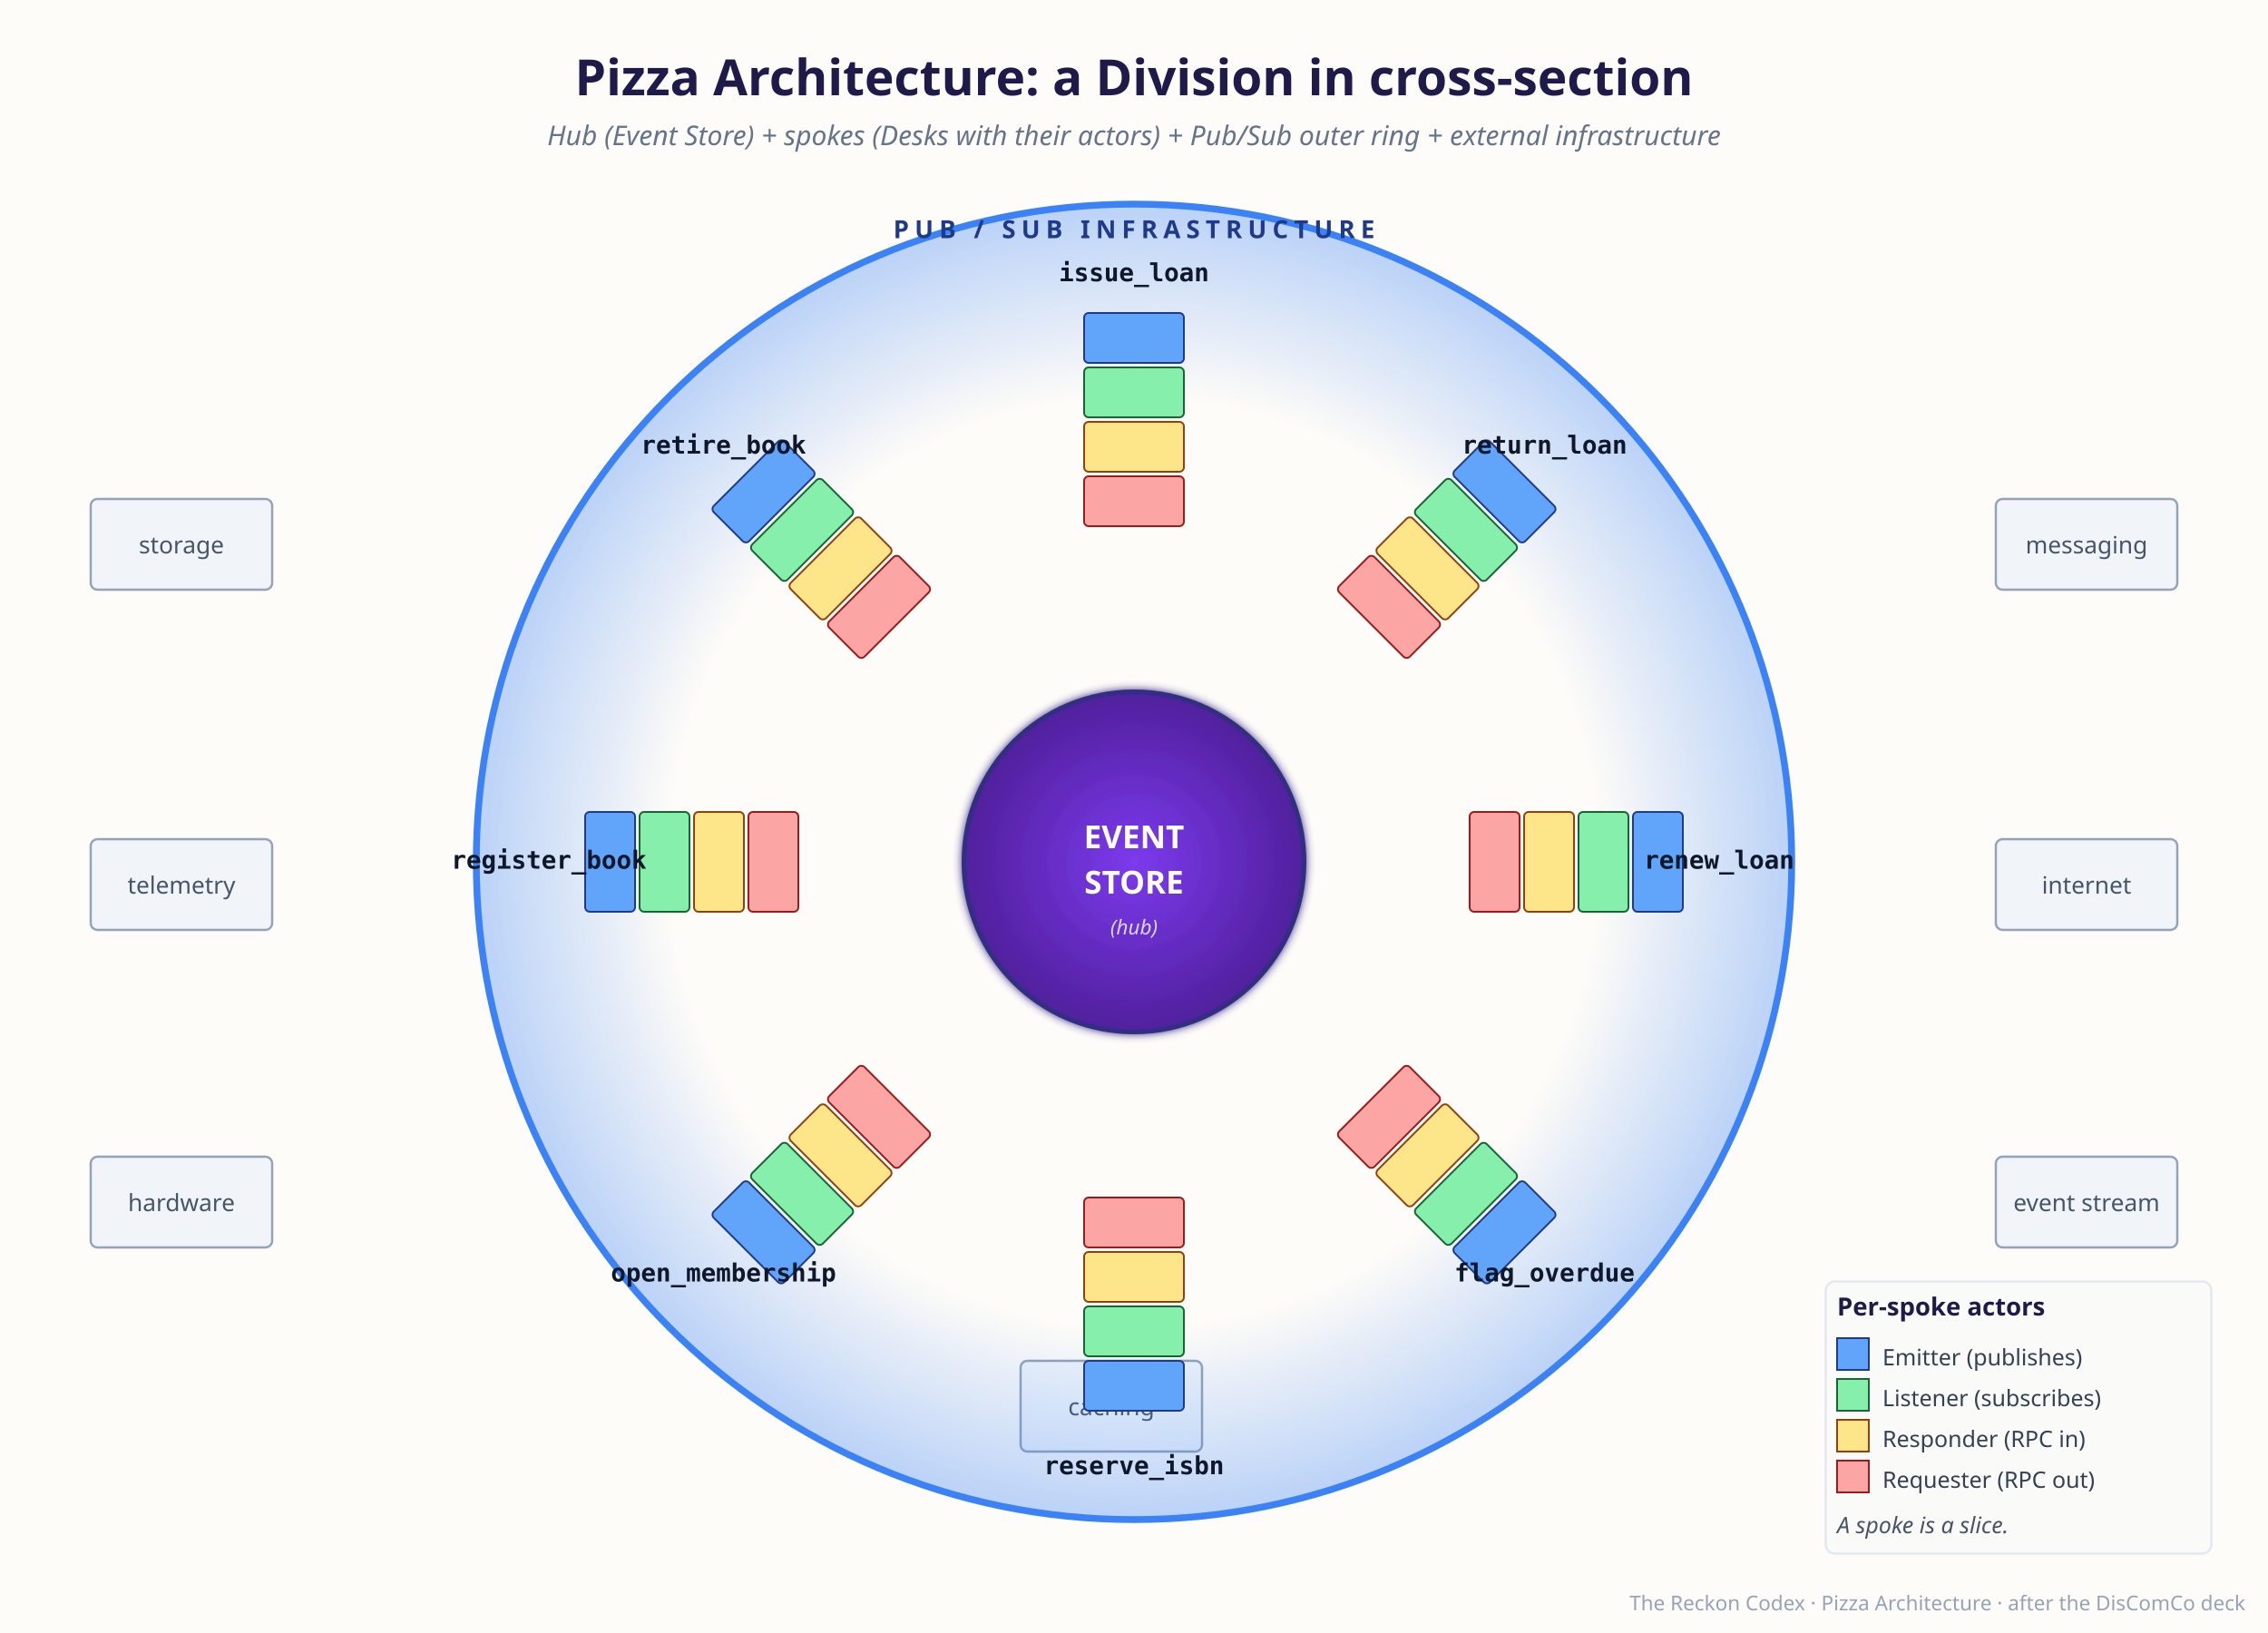
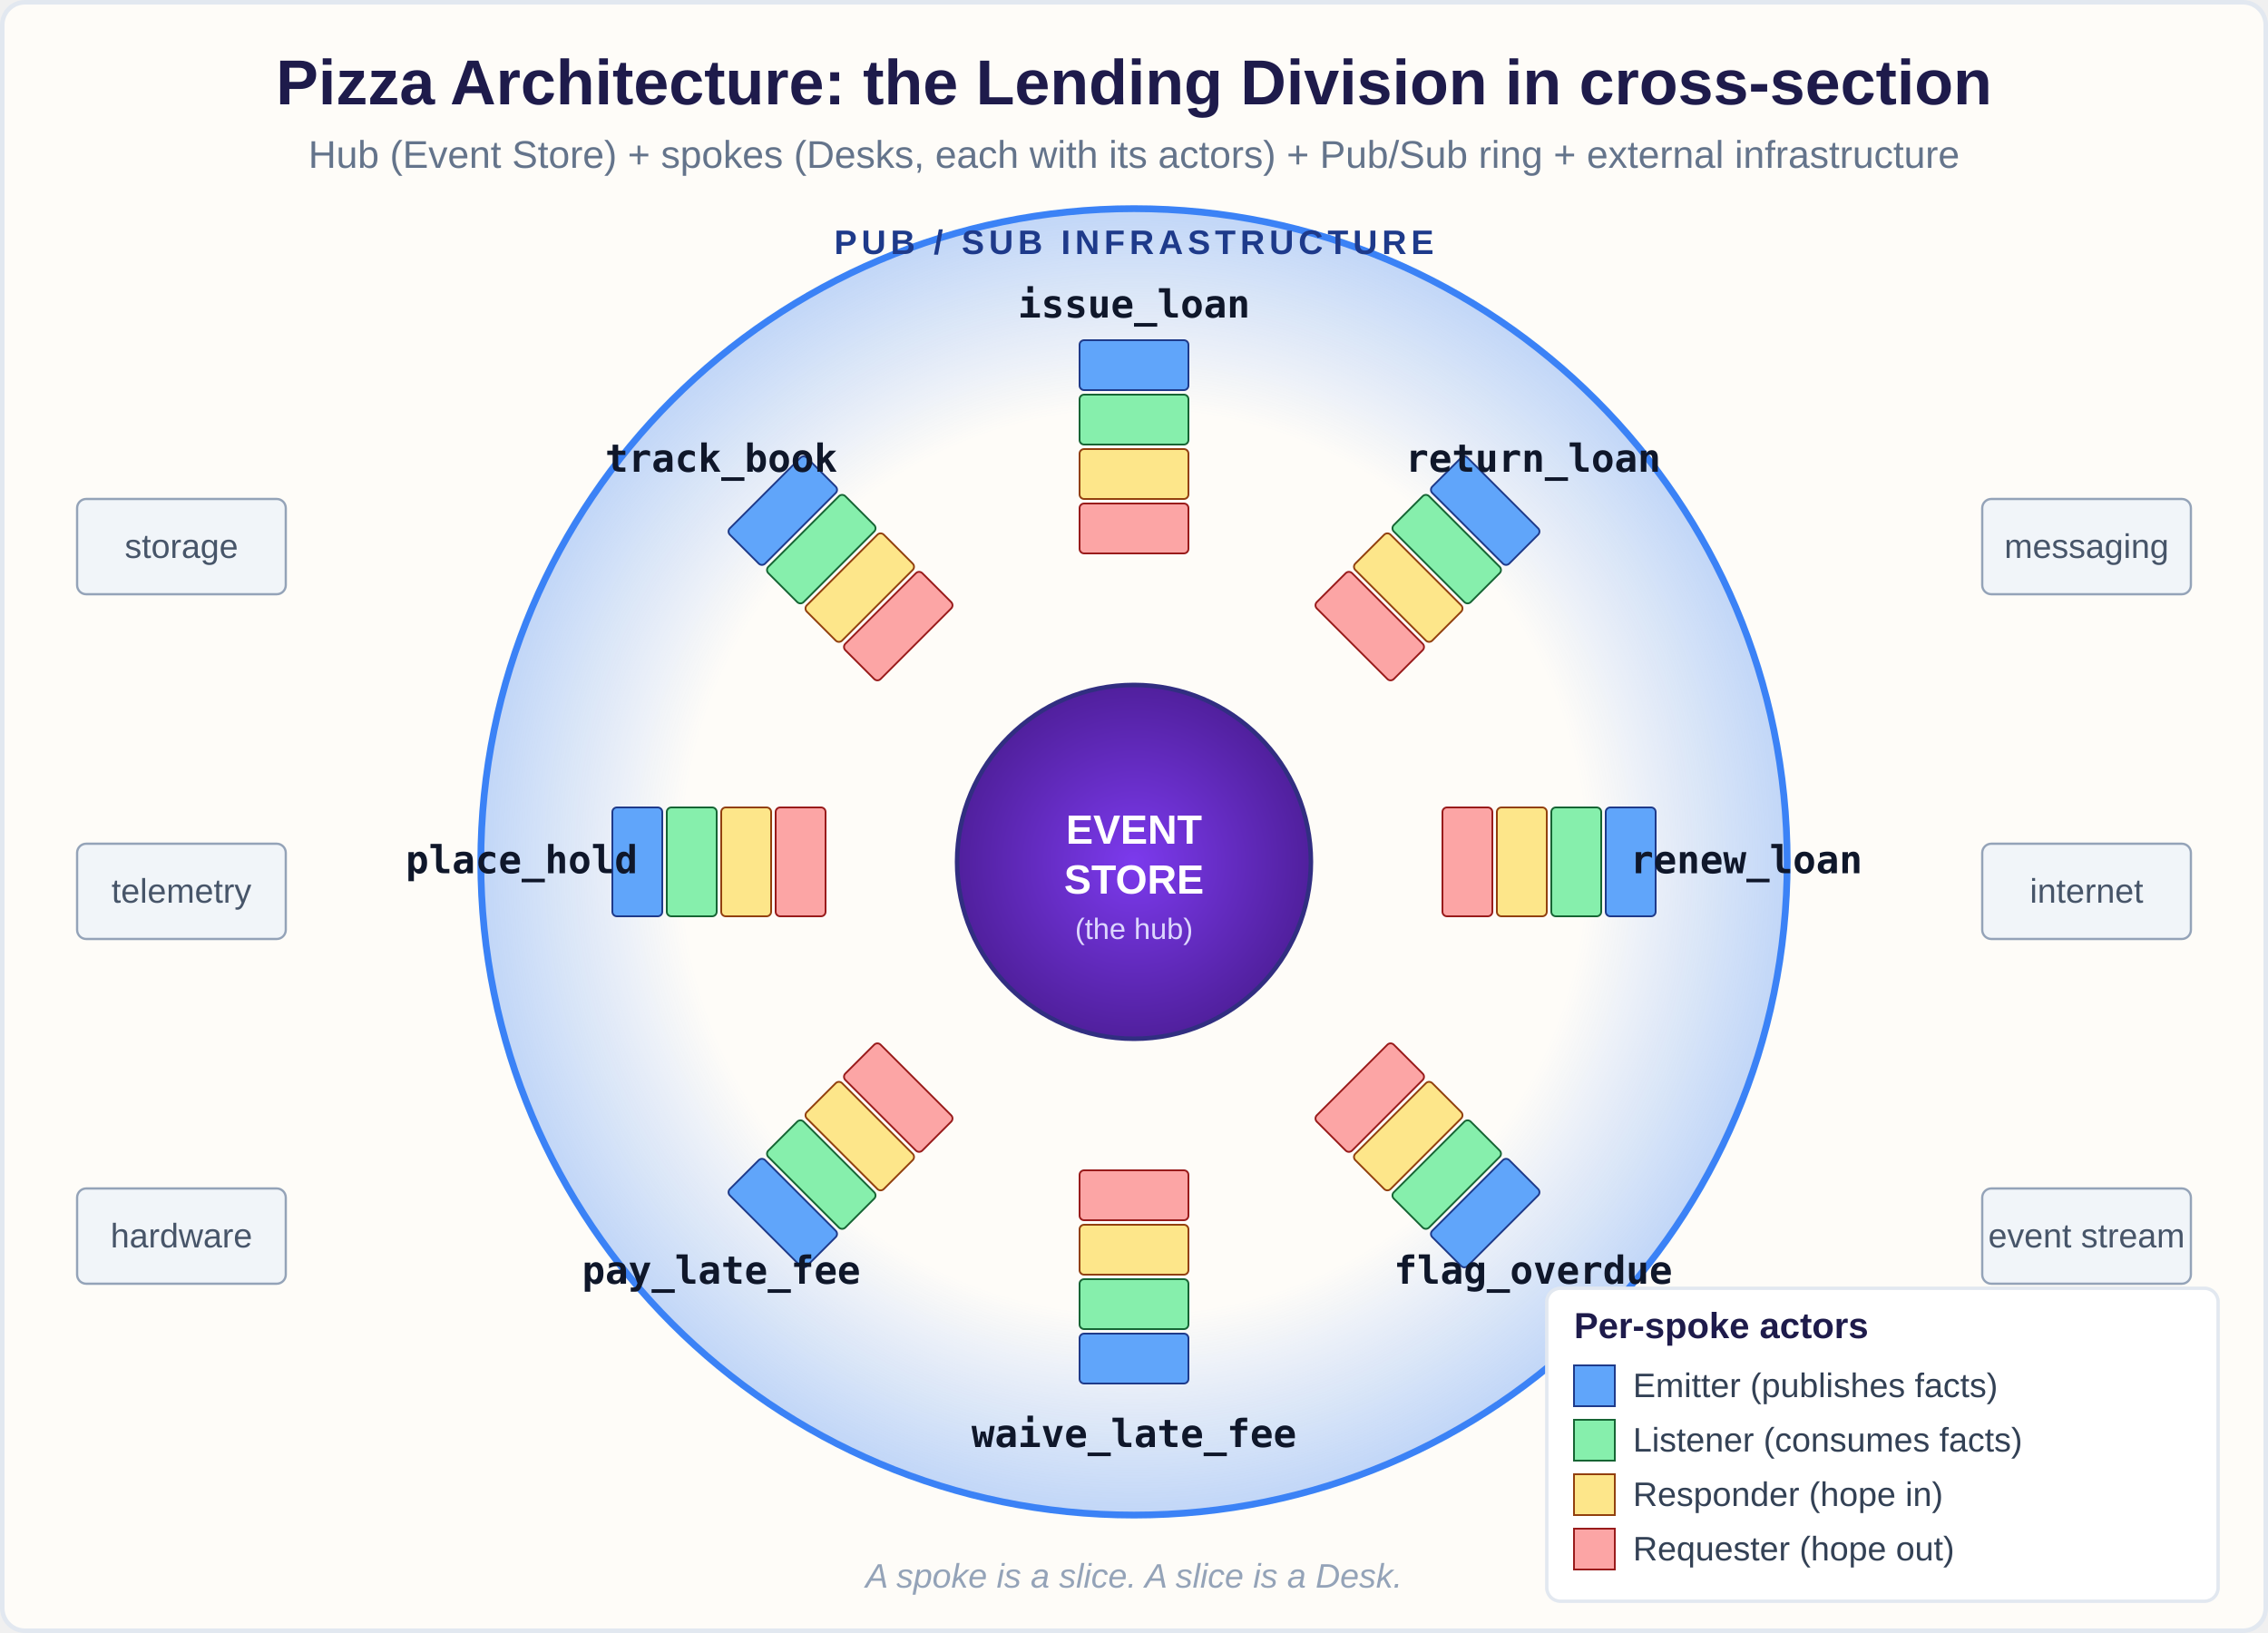
- <svg xmlns="http://www.w3.org/2000/svg" viewBox="0 0 1000 720" font-family="system-ui, sans-serif">
+ <svg xmlns="http://www.w3.org/2000/svg" viewBox="0 0 1000 720" font-family="'Helvetica Neue',Arial,sans-serif">
  <defs>
    <radialGradient id="hub" cx="50%" cy="50%" r="55%">
      <stop offset="0%" stop-color="#7c3aed" />
      <stop offset="100%" stop-color="#4c1d95" />
    </radialGradient>
    <radialGradient id="pubsub" cx="50%" cy="50%" r="50%">
      <stop offset="70%" stop-color="#3b82f6" stop-opacity="0" />
-       <stop offset="100%" stop-color="#3b82f6" stop-opacity="0.35" />
+       <stop offset="100%" stop-color="#3b82f6" stop-opacity="0.30" />
    </radialGradient>
-     <filter id="soft" x="-20%" y="-20%" width="140%" height="140%">
-       <feGaussianBlur stdDeviation="2" result="b" />
-       <feMerge>
-         <feMergeNode in="b" />
-         <feMergeNode in="SourceGraphic" />
-       </feMerge>
-     </filter>
  </defs>
-   <rect width="1000" height="720" fill="#fefcf8" />
-   <text x="500" y="42" text-anchor="middle" font-size="22" font-weight="700" fill="#1e1b4b">Pizza Architecture: a Division in cross-section</text>
-   <text x="500" y="64" text-anchor="middle" font-size="12" fill="#64748b" font-style="italic">Hub (Event Store) + spokes (Desks with their actors) + Pub/Sub outer ring + external infrastructure</text>
-   <g font-size="10.5" fill="#475569" text-anchor="middle">
-     <rect x="40" y="220" width="80" height="40" fill="#f1f5f9" stroke="#94a3b8" stroke-width="1" rx="3" />
-     <text x="80" y="244">storage</text>
-     <rect x="40" y="370" width="80" height="40" fill="#f1f5f9" stroke="#94a3b8" stroke-width="1" rx="3" />
-     <text x="80" y="394">telemetry</text>
-     <rect x="40" y="510" width="80" height="40" fill="#f1f5f9" stroke="#94a3b8" stroke-width="1" rx="3" />
-     <text x="80" y="534">hardware</text>
-     <rect x="450" y="600" width="80" height="40" fill="#f1f5f9" stroke="#94a3b8" stroke-width="1" rx="3" />
-     <text x="490" y="624">caching</text>
-     <rect x="880" y="220" width="80" height="40" fill="#f1f5f9" stroke="#94a3b8" stroke-width="1" rx="3" />
-     <text x="920" y="244">messaging</text>
-     <rect x="880" y="370" width="80" height="40" fill="#f1f5f9" stroke="#94a3b8" stroke-width="1" rx="3" />
-     <text x="920" y="394">internet</text>
-     <rect x="880" y="510" width="80" height="40" fill="#f1f5f9" stroke="#94a3b8" stroke-width="1" rx="3" />
-     <text x="920" y="534">event stream</text>
+   <rect x="1" y="1" width="998" height="718" fill="#fefcf8" stroke="#e2e8f0" stroke-width="2" rx="10" />
+   <text x="500" y="46" text-anchor="middle" font-size="28" font-weight="700" fill="#1e1b4b">Pizza Architecture: the Lending Division in cross-section</text>
+   <text x="500" y="74" text-anchor="middle" font-size="17" fill="#64748b">Hub (Event Store) + spokes (Desks, each with its actors) + Pub/Sub ring + external infrastructure</text>
+   <g font-size="15" fill="#475569" text-anchor="middle">
+     <rect x="34" y="220" width="92" height="42" fill="#f1f5f9" stroke="#94a3b8" stroke-width="1" rx="4" />
+     <text x="80" y="246">storage</text>
+     <rect x="34" y="372" width="92" height="42" fill="#f1f5f9" stroke="#94a3b8" stroke-width="1" rx="4" />
+     <text x="80" y="398">telemetry</text>
+     <rect x="34" y="524" width="92" height="42" fill="#f1f5f9" stroke="#94a3b8" stroke-width="1" rx="4" />
+     <text x="80" y="550">hardware</text>
+     <rect x="874" y="220" width="92" height="42" fill="#f1f5f9" stroke="#94a3b8" stroke-width="1" rx="4" />
+     <text x="920" y="246">messaging</text>
+     <rect x="874" y="372" width="92" height="42" fill="#f1f5f9" stroke="#94a3b8" stroke-width="1" rx="4" />
+     <text x="920" y="398">internet</text>
+     <rect x="874" y="524" width="92" height="42" fill="#f1f5f9" stroke="#94a3b8" stroke-width="1" rx="4" />
+     <text x="920" y="550">event stream</text>
  </g>
-   <circle cx="500" cy="380" r="290" fill="url(#pubsub)" stroke="#3b82f6" stroke-width="3" />
-   <text x="500" y="105" text-anchor="middle" font-size="11" font-weight="700" fill="#1e3a8a" letter-spacing="2.5">PUB / SUB INFRASTRUCTURE</text>
+   <circle cx="500" cy="380" r="288" fill="url(#pubsub)" stroke="#3b82f6" stroke-width="3" />
+   <text x="500" y="112" text-anchor="middle" font-size="15" font-weight="700" fill="#1e3a8a" letter-spacing="2">PUB / SUB INFRASTRUCTURE</text>
  <g>
    <g transform="rotate(0 500 380)">
-       <rect x="478" y="138" width="44" height="22" fill="#60a5fa" stroke="#1e3a8a" stroke-width="0.8" rx="2" />
-       <rect x="478" y="162" width="44" height="22" fill="#86efac" stroke="#166534" stroke-width="0.8" rx="2" />
-       <rect x="478" y="186" width="44" height="22" fill="#fde68a" stroke="#92400e" stroke-width="0.8" rx="2" />
-       <rect x="478" y="210" width="44" height="22" fill="#fca5a5" stroke="#991b1b" stroke-width="0.8" rx="2" />
+       <rect x="476" y="150" width="48" height="22" fill="#60a5fa" stroke="#1e3a8a" stroke-width="0.8" rx="2" />
+       <rect x="476" y="174" width="48" height="22" fill="#86efac" stroke="#166534" stroke-width="0.8" rx="2" />
+       <rect x="476" y="198" width="48" height="22" fill="#fde68a" stroke="#92400e" stroke-width="0.8" rx="2" />
+       <rect x="476" y="222" width="48" height="22" fill="#fca5a5" stroke="#991b1b" stroke-width="0.8" rx="2" />
    </g>
-     <text x="500" y="124" text-anchor="middle" font-size="11" font-family="monospace" font-weight="700" fill="#0f172a">issue_loan</text>
+     <text x="500" y="140" text-anchor="middle" font-size="17" font-family="monospace" font-weight="700" fill="#0f172a">issue_loan</text>
    <g transform="rotate(45 500 380)">
-       <rect x="478" y="138" width="44" height="22" fill="#60a5fa" stroke="#1e3a8a" stroke-width="0.8" rx="2" />
-       <rect x="478" y="162" width="44" height="22" fill="#86efac" stroke="#166534" stroke-width="0.8" rx="2" />
-       <rect x="478" y="186" width="44" height="22" fill="#fde68a" stroke="#92400e" stroke-width="0.8" rx="2" />
-       <rect x="478" y="210" width="44" height="22" fill="#fca5a5" stroke="#991b1b" stroke-width="0.8" rx="2" />
+       <rect x="476" y="150" width="48" height="22" fill="#60a5fa" stroke="#1e3a8a" stroke-width="0.8" rx="2" />
+       <rect x="476" y="174" width="48" height="22" fill="#86efac" stroke="#166534" stroke-width="0.8" rx="2" />
+       <rect x="476" y="198" width="48" height="22" fill="#fde68a" stroke="#92400e" stroke-width="0.8" rx="2" />
+       <rect x="476" y="222" width="48" height="22" fill="#fca5a5" stroke="#991b1b" stroke-width="0.8" rx="2" />
    </g>
-     <text x="681" y="200" text-anchor="middle" font-size="11" font-family="monospace" font-weight="700" fill="#0f172a">return_loan</text>
+     <text x="676" y="208" text-anchor="middle" font-size="17" font-family="monospace" font-weight="700" fill="#0f172a">return_loan</text>
    <g transform="rotate(90 500 380)">
-       <rect x="478" y="138" width="44" height="22" fill="#60a5fa" stroke="#1e3a8a" stroke-width="0.8" rx="2" />
-       <rect x="478" y="162" width="44" height="22" fill="#86efac" stroke="#166534" stroke-width="0.8" rx="2" />
-       <rect x="478" y="186" width="44" height="22" fill="#fde68a" stroke="#92400e" stroke-width="0.8" rx="2" />
-       <rect x="478" y="210" width="44" height="22" fill="#fca5a5" stroke="#991b1b" stroke-width="0.8" rx="2" />
+       <rect x="476" y="150" width="48" height="22" fill="#60a5fa" stroke="#1e3a8a" stroke-width="0.8" rx="2" />
+       <rect x="476" y="174" width="48" height="22" fill="#86efac" stroke="#166534" stroke-width="0.8" rx="2" />
+       <rect x="476" y="198" width="48" height="22" fill="#fde68a" stroke="#92400e" stroke-width="0.8" rx="2" />
+       <rect x="476" y="222" width="48" height="22" fill="#fca5a5" stroke="#991b1b" stroke-width="0.8" rx="2" />
    </g>
-     <text x="758" y="383" text-anchor="middle" font-size="11" font-family="monospace" font-weight="700" fill="#0f172a">renew_loan</text>
+     <text x="770" y="385" text-anchor="middle" font-size="17" font-family="monospace" font-weight="700" fill="#0f172a">renew_loan</text>
    <g transform="rotate(135 500 380)">
-       <rect x="478" y="138" width="44" height="22" fill="#60a5fa" stroke="#1e3a8a" stroke-width="0.8" rx="2" />
-       <rect x="478" y="162" width="44" height="22" fill="#86efac" stroke="#166534" stroke-width="0.8" rx="2" />
-       <rect x="478" y="186" width="44" height="22" fill="#fde68a" stroke="#92400e" stroke-width="0.8" rx="2" />
-       <rect x="478" y="210" width="44" height="22" fill="#fca5a5" stroke="#991b1b" stroke-width="0.8" rx="2" />
+       <rect x="476" y="150" width="48" height="22" fill="#60a5fa" stroke="#1e3a8a" stroke-width="0.8" rx="2" />
+       <rect x="476" y="174" width="48" height="22" fill="#86efac" stroke="#166534" stroke-width="0.8" rx="2" />
+       <rect x="476" y="198" width="48" height="22" fill="#fde68a" stroke="#92400e" stroke-width="0.8" rx="2" />
+       <rect x="476" y="222" width="48" height="22" fill="#fca5a5" stroke="#991b1b" stroke-width="0.8" rx="2" />
    </g>
-     <text x="681" y="565" text-anchor="middle" font-size="11" font-family="monospace" font-weight="700" fill="#0f172a">flag_overdue</text>
+     <text x="676" y="566" text-anchor="middle" font-size="17" font-family="monospace" font-weight="700" fill="#0f172a">flag_overdue</text>
    <g transform="rotate(180 500 380)">
-       <rect x="478" y="138" width="44" height="22" fill="#60a5fa" stroke="#1e3a8a" stroke-width="0.8" rx="2" />
-       <rect x="478" y="162" width="44" height="22" fill="#86efac" stroke="#166534" stroke-width="0.8" rx="2" />
-       <rect x="478" y="186" width="44" height="22" fill="#fde68a" stroke="#92400e" stroke-width="0.8" rx="2" />
-       <rect x="478" y="210" width="44" height="22" fill="#fca5a5" stroke="#991b1b" stroke-width="0.8" rx="2" />
+       <rect x="476" y="150" width="48" height="22" fill="#60a5fa" stroke="#1e3a8a" stroke-width="0.8" rx="2" />
+       <rect x="476" y="174" width="48" height="22" fill="#86efac" stroke="#166534" stroke-width="0.8" rx="2" />
+       <rect x="476" y="198" width="48" height="22" fill="#fde68a" stroke="#92400e" stroke-width="0.8" rx="2" />
+       <rect x="476" y="222" width="48" height="22" fill="#fca5a5" stroke="#991b1b" stroke-width="0.8" rx="2" />
    </g>
-     <text x="500" y="650" text-anchor="middle" font-size="11" font-family="monospace" font-weight="700" fill="#0f172a">reserve_isbn</text>
+     <text x="500" y="638" text-anchor="middle" font-size="17" font-family="monospace" font-weight="700" fill="#0f172a">waive_late_fee</text>
    <g transform="rotate(225 500 380)">
-       <rect x="478" y="138" width="44" height="22" fill="#60a5fa" stroke="#1e3a8a" stroke-width="0.8" rx="2" />
-       <rect x="478" y="162" width="44" height="22" fill="#86efac" stroke="#166534" stroke-width="0.8" rx="2" />
-       <rect x="478" y="186" width="44" height="22" fill="#fde68a" stroke="#92400e" stroke-width="0.8" rx="2" />
-       <rect x="478" y="210" width="44" height="22" fill="#fca5a5" stroke="#991b1b" stroke-width="0.8" rx="2" />
+       <rect x="476" y="150" width="48" height="22" fill="#60a5fa" stroke="#1e3a8a" stroke-width="0.8" rx="2" />
+       <rect x="476" y="174" width="48" height="22" fill="#86efac" stroke="#166534" stroke-width="0.8" rx="2" />
+       <rect x="476" y="198" width="48" height="22" fill="#fde68a" stroke="#92400e" stroke-width="0.8" rx="2" />
+       <rect x="476" y="222" width="48" height="22" fill="#fca5a5" stroke="#991b1b" stroke-width="0.8" rx="2" />
    </g>
-     <text x="319" y="565" text-anchor="middle" font-size="11" font-family="monospace" font-weight="700" fill="#0f172a">open_membership</text>
+     <text x="318" y="566" text-anchor="middle" font-size="17" font-family="monospace" font-weight="700" fill="#0f172a">pay_late_fee</text>
    <g transform="rotate(270 500 380)">
-       <rect x="478" y="138" width="44" height="22" fill="#60a5fa" stroke="#1e3a8a" stroke-width="0.8" rx="2" />
-       <rect x="478" y="162" width="44" height="22" fill="#86efac" stroke="#166534" stroke-width="0.8" rx="2" />
-       <rect x="478" y="186" width="44" height="22" fill="#fde68a" stroke="#92400e" stroke-width="0.8" rx="2" />
-       <rect x="478" y="210" width="44" height="22" fill="#fca5a5" stroke="#991b1b" stroke-width="0.8" rx="2" />
+       <rect x="476" y="150" width="48" height="22" fill="#60a5fa" stroke="#1e3a8a" stroke-width="0.8" rx="2" />
+       <rect x="476" y="174" width="48" height="22" fill="#86efac" stroke="#166534" stroke-width="0.8" rx="2" />
+       <rect x="476" y="198" width="48" height="22" fill="#fde68a" stroke="#92400e" stroke-width="0.8" rx="2" />
+       <rect x="476" y="222" width="48" height="22" fill="#fca5a5" stroke="#991b1b" stroke-width="0.8" rx="2" />
    </g>
-     <text x="242" y="383" text-anchor="middle" font-size="11" font-family="monospace" font-weight="700" fill="#0f172a">register_book</text>
+     <text x="230" y="385" text-anchor="middle" font-size="17" font-family="monospace" font-weight="700" fill="#0f172a">place_hold</text>
    <g transform="rotate(315 500 380)">
-       <rect x="478" y="138" width="44" height="22" fill="#60a5fa" stroke="#1e3a8a" stroke-width="0.8" rx="2" />
-       <rect x="478" y="162" width="44" height="22" fill="#86efac" stroke="#166534" stroke-width="0.8" rx="2" />
-       <rect x="478" y="186" width="44" height="22" fill="#fde68a" stroke="#92400e" stroke-width="0.8" rx="2" />
-       <rect x="478" y="210" width="44" height="22" fill="#fca5a5" stroke="#991b1b" stroke-width="0.8" rx="2" />
+       <rect x="476" y="150" width="48" height="22" fill="#60a5fa" stroke="#1e3a8a" stroke-width="0.8" rx="2" />
+       <rect x="476" y="174" width="48" height="22" fill="#86efac" stroke="#166534" stroke-width="0.8" rx="2" />
+       <rect x="476" y="198" width="48" height="22" fill="#fde68a" stroke="#92400e" stroke-width="0.8" rx="2" />
+       <rect x="476" y="222" width="48" height="22" fill="#fca5a5" stroke="#991b1b" stroke-width="0.8" rx="2" />
    </g>
-     <text x="319" y="200" text-anchor="middle" font-size="11" font-family="monospace" font-weight="700" fill="#0f172a">retire_book</text>
+     <text x="318" y="208" text-anchor="middle" font-size="17" font-family="monospace" font-weight="700" fill="#0f172a">track_book</text>
  </g>
-   <circle cx="500" cy="380" r="75" fill="url(#hub)" stroke="#312e81" stroke-width="2" filter="url(#soft)" />
-   <text x="500" y="374" text-anchor="middle" font-size="14" font-weight="700" fill="#fff">EVENT</text>
-   <text x="500" y="394" text-anchor="middle" font-size="14" font-weight="700" fill="#fff">STORE</text>
-   <text x="500" y="412" text-anchor="middle" font-size="9" fill="#ddd6fe" font-style="italic">(hub)</text>
-   <g transform="translate(810, 580)">
-     <rect x="-5" y="-15" width="170" height="120" fill="#fafaf9" stroke="#e2e8f0" stroke-width="1" rx="4" />
-     <text x="0" y="0" font-size="11" font-weight="700" fill="#1e1b4b">Per-spoke actors</text>
-     <rect x="0" y="10" width="14" height="14" fill="#60a5fa" stroke="#1e3a8a" stroke-width="0.8" />
-     <text x="20" y="22" font-size="10" fill="#334155">Emitter (publishes)</text>
-     <rect x="0" y="28" width="14" height="14" fill="#86efac" stroke="#166534" stroke-width="0.8" />
-     <text x="20" y="40" font-size="10" fill="#334155">Listener (subscribes)</text>
-     <rect x="0" y="46" width="14" height="14" fill="#fde68a" stroke="#92400e" stroke-width="0.8" />
-     <text x="20" y="58" font-size="10" fill="#334155">Responder (RPC in)</text>
-     <rect x="0" y="64" width="14" height="14" fill="#fca5a5" stroke="#991b1b" stroke-width="0.8" />
-     <text x="20" y="76" font-size="10" fill="#334155">Requester (RPC out)</text>
-     <text x="0" y="96" font-size="10" fill="#475569" font-style="italic">A spoke is a slice.</text>
+   <circle cx="500" cy="380" r="78" fill="url(#hub)" stroke="#312e81" stroke-width="2" />
+   <text x="500" y="372" text-anchor="middle" font-size="18" font-weight="700" fill="#fff">EVENT</text>
+   <text x="500" y="394" text-anchor="middle" font-size="18" font-weight="700" fill="#fff">STORE</text>
+   <text x="500" y="414" text-anchor="middle" font-size="13" fill="#ddd6fe">(the hub)</text>
+   <g transform="translate(694, 590)">
+     <rect x="-12" y="-22" width="296" height="138" fill="#ffffff" stroke="#e2e8f0" stroke-width="1.5" rx="6" />
+     <text x="0" y="0" font-size="16" font-weight="700" fill="#1e1b4b">Per-spoke actors</text>
+     <rect x="0" y="12" width="18" height="18" fill="#60a5fa" stroke="#1e3a8a" stroke-width="0.8" />
+     <text x="26" y="26" font-size="15" fill="#334155">Emitter (publishes facts)</text>
+     <rect x="0" y="36" width="18" height="18" fill="#86efac" stroke="#166534" stroke-width="0.8" />
+     <text x="26" y="50" font-size="15" fill="#334155">Listener (consumes facts)</text>
+     <rect x="0" y="60" width="18" height="18" fill="#fde68a" stroke="#92400e" stroke-width="0.8" />
+     <text x="26" y="74" font-size="15" fill="#334155">Responder (hope in)</text>
+     <rect x="0" y="84" width="18" height="18" fill="#fca5a5" stroke="#991b1b" stroke-width="0.8" />
+     <text x="26" y="98" font-size="15" fill="#334155">Requester (hope out)</text>
  </g>
-   <text x="990" y="710" text-anchor="end" font-size="9" fill="#94a3b8">The Reckon Codex · Pizza Architecture · after the DisComCo deck</text>
+   <text x="500" y="700" text-anchor="middle" font-size="15" fill="#94a3b8" font-style="italic">A spoke is a slice. A slice is a Desk.</text>
</svg>
